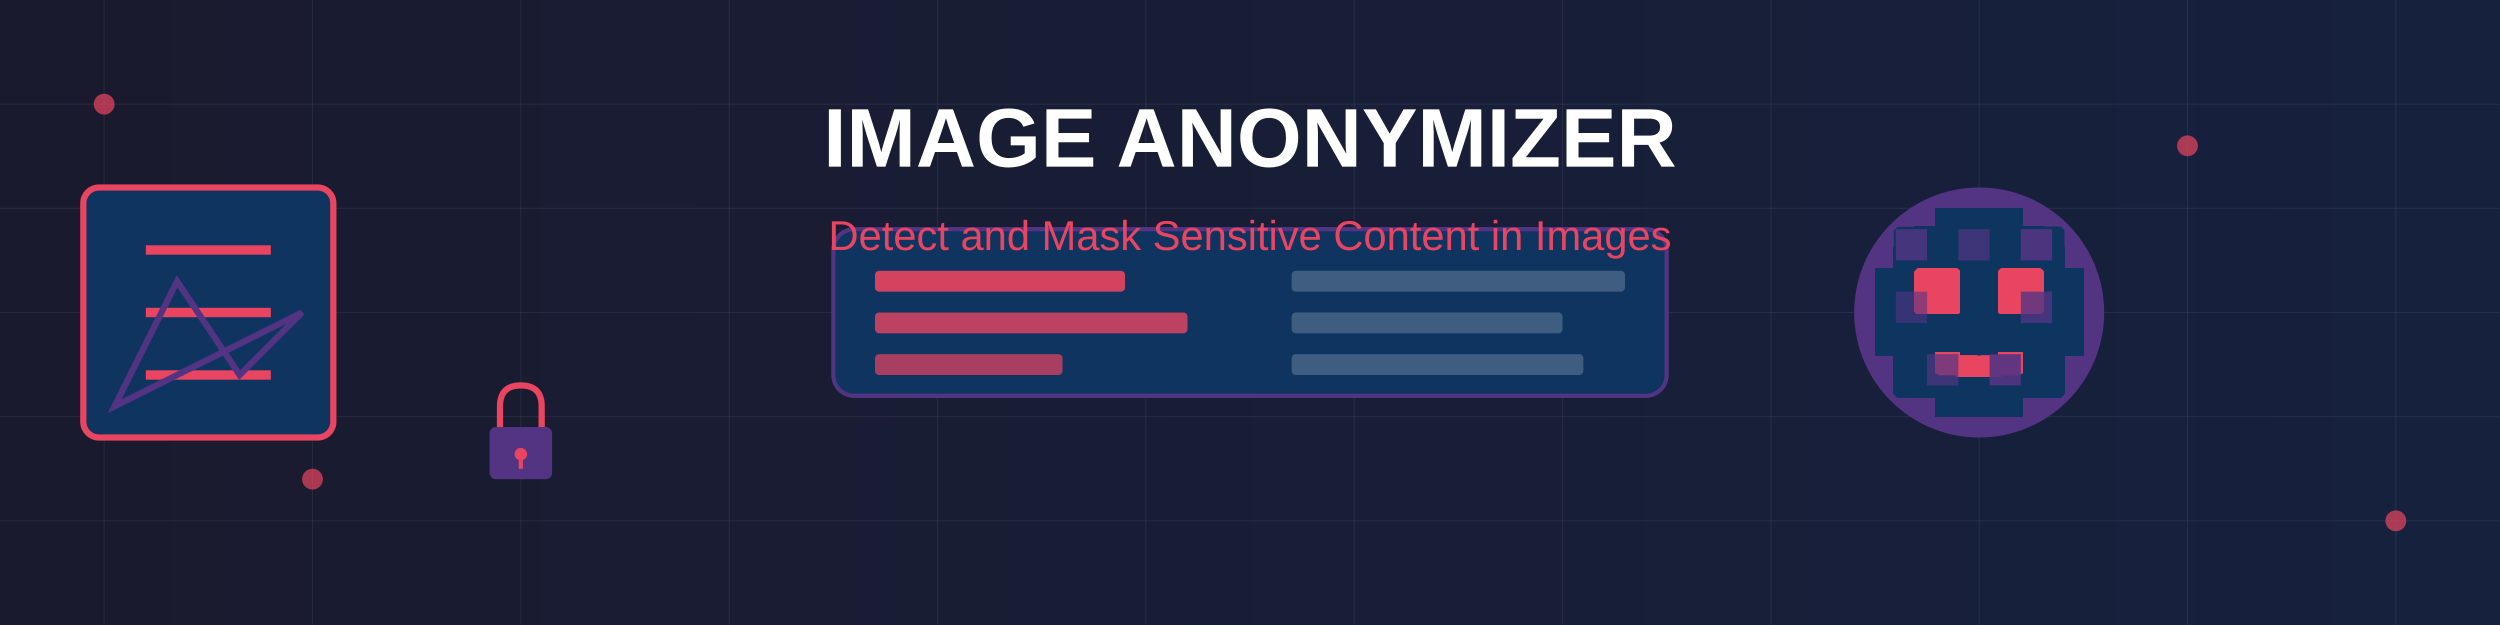
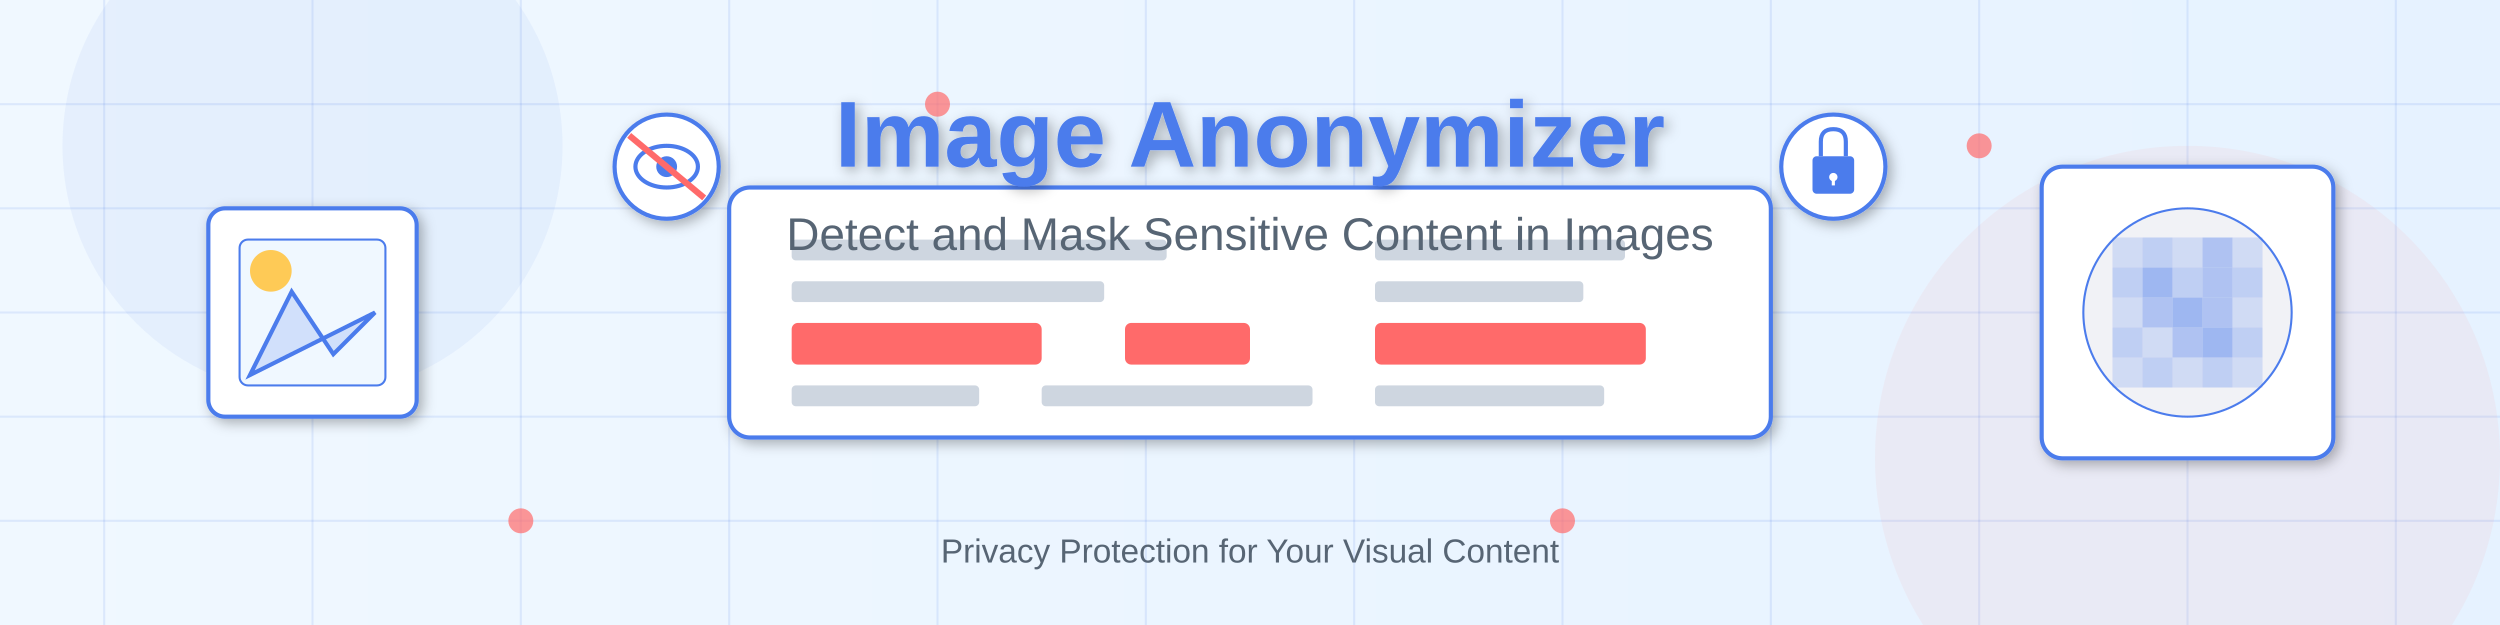
<svg xmlns="http://www.w3.org/2000/svg" viewBox="0 0 1200 300">
  <defs>
    <linearGradient id="bg-gradient" x1="0%" y1="0%" x2="100%" y2="0%">
-       <stop offset="0%" style="stop-color:#1a1a2e;stop-opacity:1" />
-       <stop offset="100%" style="stop-color:#16213e;stop-opacity:1" />
+       <stop offset="0%" style="stop-color:#f0f8ff;stop-opacity:1" />
+       <stop offset="100%" style="stop-color:#e6f2ff;stop-opacity:1" />
    </linearGradient>
    <filter id="pixelate" x="0" y="0" width="100%" height="100%">
      <feFlood x="4" y="4" height="2" width="2" />
      <feComposite width="10" height="10" />
      <feTile result="a" />
      <feComposite in="SourceGraphic" in2="a" operator="in" />
      <feMorphology operator="dilate" radius="5" />
    </filter>
+     <filter id="shadow" x="-20%" y="-20%" width="140%" height="140%">
+       <feGaussianBlur in="SourceAlpha" stdDeviation="3" />
+       <feOffset dx="2" dy="2" result="offsetblur" />
+       <feComponentTransfer>
+         <feFuncA type="linear" slope="0.3" />
+       </feComponentTransfer>
+       <feMerge>
+         <feMergeNode />
+         <feMergeNode in="SourceGraphic" />
+       </feMerge>
+     </filter>
  </defs>
  <rect width="1200" height="300" fill="url(#bg-gradient)" />
-   <path d="M0 50 L1200 50 M0 100 L1200 100 M0 150 L1200 150 M0 200 L1200 200 M0 250 L1200 250" stroke="#ffffff10" stroke-width="0.5" />
-   <path d="M50 0 L50 300 M150 0 L150 300 M250 0 L250 300 M350 0 L350 300 M450 0 L450 300 M550 0 L550 300 M650 0 L650 300 M750 0 L750 300 M850 0 L850 300 M950 0 L950 300 M1050 0 L1050 300 M1150 0 L1150 300" stroke="#ffffff10" stroke-width="0.5" />
-   <g transform="translate(100, 150) scale(1.5)">
-     <rect x="-40" y="-40" width="80" height="80" rx="5" fill="#0f3460" stroke="#e94560" stroke-width="2" />
-     <line x1="-20" y1="-20" x2="20" y2="-20" stroke="#e94560" stroke-width="3" />
-     <line x1="-20" y1="0" x2="20" y2="0" stroke="#e94560" stroke-width="3" />
-     <line x1="-20" y1="20" x2="20" y2="20" stroke="#e94560" stroke-width="3" />
-     <polygon points="-30,30 -10,-10 10,20 30,0" stroke="#533483" stroke-width="2" fill="none" />
+   <path d="M0 50 L1200 50 M0 100 L1200 100 M0 150 L1200 150 M0 200 L1200 200 M0 250 L1200 250" stroke="#4b7bec20" stroke-width="1" />
+   <path d="M50 0 L50 300 M150 0 L150 300 M250 0 L250 300 M350 0 L350 300 M450 0 L450 300 M550 0 L550 300 M650 0 L650 300 M750 0 L750 300 M850 0 L850 300 M950 0 L950 300 M1050 0 L1050 300 M1150 0 L1150 300" stroke="#4b7bec20" stroke-width="1" />
+   <circle cx="150" cy="70" r="120" fill="#4b7bec10" />
+   <circle cx="1050" cy="220" r="150" fill="#ff6b6b10" />
+   <g transform="translate(150, 150)" filter="url(#shadow)">
+     <rect x="-50" y="-50" width="100" height="100" rx="8" fill="#ffffff" stroke="#4b7bec" stroke-width="2" />
+     <rect x="-35" y="-35" width="70" height="70" rx="4" fill="#f0f8ff" stroke="#4b7bec" stroke-width="1" />
+     <polygon points="-30,30 -10,-10 10,20 30,0" stroke="#4b7bec" stroke-width="2" fill="#4b7bec30" />
+     <circle cx="-20" cy="-20" r="10" fill="#feca57" />
  </g>
-   <g transform="translate(950, 150)">
-     <circle cx="0" cy="0" r="60" fill="#533483" />
-     <g filter="url(#pixelate)">
-       <circle cx="0" cy="0" r="50" fill="#0f3460" />
-       <circle cx="-20" cy="-10" r="8" fill="#e94560" />
-       <circle cx="20" cy="-10" r="8" fill="#e94560" />
-       <path d="M-20,20 Q0,35 20,20" stroke="#e94560" stroke-width="3" fill="none" />
+   <g transform="translate(1050, 150)" filter="url(#shadow)">
+     <rect x="-70" y="-70" width="140" height="140" rx="10" fill="#ffffff" stroke="#4b7bec" stroke-width="2" />
+     <circle cx="0" cy="0" r="50" fill="#f1f2f6" stroke="#4b7bec" stroke-width="1" />
+     <g transform="scale(0.9)">
+       <rect x="-40" y="-40" width="16" height="16" fill="#4b7bec" opacity="0.2" />
+       <rect x="-24" y="-40" width="16" height="16" fill="#4b7bec" opacity="0.3" />
+       <rect x="-8" y="-40" width="16" height="16" fill="#4b7bec" opacity="0.2" />
+       <rect x="8" y="-40" width="16" height="16" fill="#4b7bec" opacity="0.4" />
+       <rect x="24" y="-40" width="16" height="16" fill="#4b7bec" opacity="0.2" />
+       <rect x="-40" y="-24" width="16" height="16" fill="#4b7bec" opacity="0.3" />
+       <rect x="-24" y="-24" width="16" height="16" fill="#4b7bec" opacity="0.5" />
+       <rect x="-8" y="-24" width="16" height="16" fill="#4b7bec" opacity="0.3" />
+       <rect x="8" y="-24" width="16" height="16" fill="#4b7bec" opacity="0.4" />
+       <rect x="24" y="-24" width="16" height="16" fill="#4b7bec" opacity="0.3" />
+       <rect x="-40" y="-8" width="16" height="16" fill="#4b7bec" opacity="0.2" />
+       <rect x="-24" y="-8" width="16" height="16" fill="#4b7bec" opacity="0.4" />
+       <rect x="-8" y="-8" width="16" height="16" fill="#4b7bec" opacity="0.5" />
+       <rect x="8" y="-8" width="16" height="16" fill="#4b7bec" opacity="0.4" />
+       <rect x="24" y="-8" width="16" height="16" fill="#4b7bec" opacity="0.2" />
+       <rect x="-40" y="8" width="16" height="16" fill="#4b7bec" opacity="0.3" />
+       <rect x="-24" y="8" width="16" height="16" fill="#4b7bec" opacity="0.2" />
+       <rect x="-8" y="8" width="16" height="16" fill="#4b7bec" opacity="0.4" />
+       <rect x="8" y="8" width="16" height="16" fill="#4b7bec" opacity="0.5" />
+       <rect x="24" y="8" width="16" height="16" fill="#4b7bec" opacity="0.3" />
+       <rect x="-40" y="24" width="16" height="16" fill="#4b7bec" opacity="0.2" />
+       <rect x="-24" y="24" width="16" height="16" fill="#4b7bec" opacity="0.3" />
+       <rect x="-8" y="24" width="16" height="16" fill="#4b7bec" opacity="0.2" />
+       <rect x="8" y="24" width="16" height="16" fill="#4b7bec" opacity="0.3" />
+       <rect x="24" y="24" width="16" height="16" fill="#4b7bec" opacity="0.2" />
    </g>
-     <rect x="-40" y="-40" width="15" height="15" fill="#533483" opacity="0.8" />
-     <rect x="-10" y="-40" width="15" height="15" fill="#533483" opacity="0.7" />
-     <rect x="20" y="-40" width="15" height="15" fill="#533483" opacity="0.9" />
-     <rect x="-40" y="-10" width="15" height="15" fill="#533483" opacity="0.6" />
-     <rect x="20" y="-10" width="15" height="15" fill="#533483" opacity="0.8" />
-     <rect x="-25" y="20" width="15" height="15" fill="#533483" opacity="0.7" />
-     <rect x="5" y="20" width="15" height="15" fill="#533483" opacity="0.9" />
  </g>
-   <g transform="translate(600, 150)">
-     <rect x="-200" y="-40" width="400" height="80" rx="10" fill="#0f3460" stroke="#533483" stroke-width="2" />
-     <rect x="-180" y="-20" width="120" height="10" fill="#e94560" opacity="0.9" rx="2" />
-     <rect x="-180" y="0" width="150" height="10" fill="#e94560" opacity="0.8" rx="2" />
-     <rect x="-180" y="20" width="90" height="10" fill="#e94560" opacity="0.7" rx="2" />
-     <rect x="20" y="-20" width="160" height="10" fill="#ffffff" opacity="0.2" rx="2" />
-     <rect x="20" y="0" width="130" height="10" fill="#ffffff" opacity="0.2" rx="2" />
-     <rect x="20" y="20" width="140" height="10" fill="#ffffff" opacity="0.2" rx="2" />
+   <g transform="translate(600, 150)" filter="url(#shadow)">
+     <rect x="-250" y="-60" width="500" height="120" rx="10" fill="#ffffff" stroke="#4b7bec" stroke-width="2" />
+     <rect x="-220" y="-35" width="180" height="10" fill="#ced6e0" rx="2" />
+     <rect x="-220" y="-15" width="150" height="10" fill="#ced6e0" rx="2" />
+     <rect x="-220" y="5" width="120" height="20" fill="#ff6b6b" rx="3" />
+     <rect x="-60" y="5" width="60" height="20" fill="#ff6b6b" rx="3" />
+     <rect x="-220" y="35" width="90" height="10" fill="#ced6e0" rx="2" />
+     <rect x="-100" y="35" width="130" height="10" fill="#ced6e0" rx="2" />
+     <g transform="translate(120, 0)">
+       <rect x="-60" y="-35" width="120" height="10" fill="#ced6e0" rx="2" />
+       <rect x="-60" y="-15" width="100" height="10" fill="#ced6e0" rx="2" />
+       <rect x="-60" y="5" width="130" height="20" fill="#ff6b6b" rx="3" />
+       <rect x="-60" y="35" width="110" height="10" fill="#ced6e0" rx="2" />
+     </g>
  </g>
-   <text x="600" y="80" font-family="Arial, sans-serif" font-size="40" font-weight="bold" fill="#ffffff" text-anchor="middle">IMAGE ANONYMIZER</text>
-   <text x="600" y="120" font-family="Arial, sans-serif" font-size="20" fill="#e94560" text-anchor="middle">Detect and Mask Sensitive Content in Images</text>
-   <circle cx="50" cy="50" r="5" fill="#e94560" opacity="0.7" />
-   <circle cx="1150" cy="250" r="5" fill="#e94560" opacity="0.7" />
-   <circle cx="1050" cy="70" r="5" fill="#e94560" opacity="0.7" />
-   <circle cx="150" cy="230" r="5" fill="#e94560" opacity="0.7" />
-   <g transform="translate(250, 210)">
-     <rect x="-15" y="-5" width="30" height="25" rx="3" fill="#533483" />
-     <path d="M-10,-5 L-10,-15 Q-10,-25 0,-25 Q10,-25 10,-15 L10,-5" stroke="#e94560" stroke-width="3" fill="none" />
-     <circle cx="0" cy="8" r="3" fill="#e94560" />
-     <line x1="0" y1="8" x2="0" y2="15" stroke="#e94560" stroke-width="2" />
+   <g transform="translate(880, 80)" filter="url(#shadow)">
+     <circle cx="0" cy="0" r="25" fill="#ffffff" stroke="#4b7bec" stroke-width="2" />
+     <rect x="-10" y="-5" width="20" height="18" rx="2" fill="#4b7bec" />
+     <path d="M-6,-5 L-6,-12 Q-6,-18 0,-18 Q6,-18 6,-12 L6,-5" stroke="#4b7bec" stroke-width="2" fill="none" />
+     <circle cx="0" cy="5" r="2" fill="#ffffff" />
+     <line x1="0" y1="5" x2="0" y2="9" stroke="#ffffff" stroke-width="1.5" />
  </g>
+   <g transform="translate(320, 80)" filter="url(#shadow)">
+     <circle cx="0" cy="0" r="25" fill="#ffffff" stroke="#4b7bec" stroke-width="2" />
+     <ellipse cx="0" cy="0" rx="15" ry="10" stroke="#4b7bec" stroke-width="2" fill="none" />
+     <circle cx="0" cy="0" r="5" fill="#4b7bec" />
+     <line x1="-18" y1="-15" x2="18" y2="15" stroke="#ff6b6b" stroke-width="3" />
+   </g>
+   <g filter="url(#shadow)">
+     <text x="600" y="80" font-family="Arial, sans-serif" font-size="45" font-weight="bold" fill="#4b7bec" text-anchor="middle">Image Anonymizer</text>
+   </g>
+   <text x="600" y="120" font-family="Arial, sans-serif" font-size="22" fill="#576574" text-anchor="middle">Detect and Mask Sensitive Content in Images</text>
+   <circle cx="250" cy="250" r="6" fill="#ff6b6b" opacity="0.7" />
+   <circle cx="950" cy="70" r="6" fill="#ff6b6b" opacity="0.7" />
+   <circle cx="450" cy="50" r="6" fill="#ff6b6b" opacity="0.7" />
+   <circle cx="750" cy="250" r="6" fill="#ff6b6b" opacity="0.7" />
+   <text x="600" y="270" font-family="Arial, sans-serif" font-size="16" fill="#576574" text-anchor="middle">Privacy Protection for Your Visual Content</text>
</svg>
